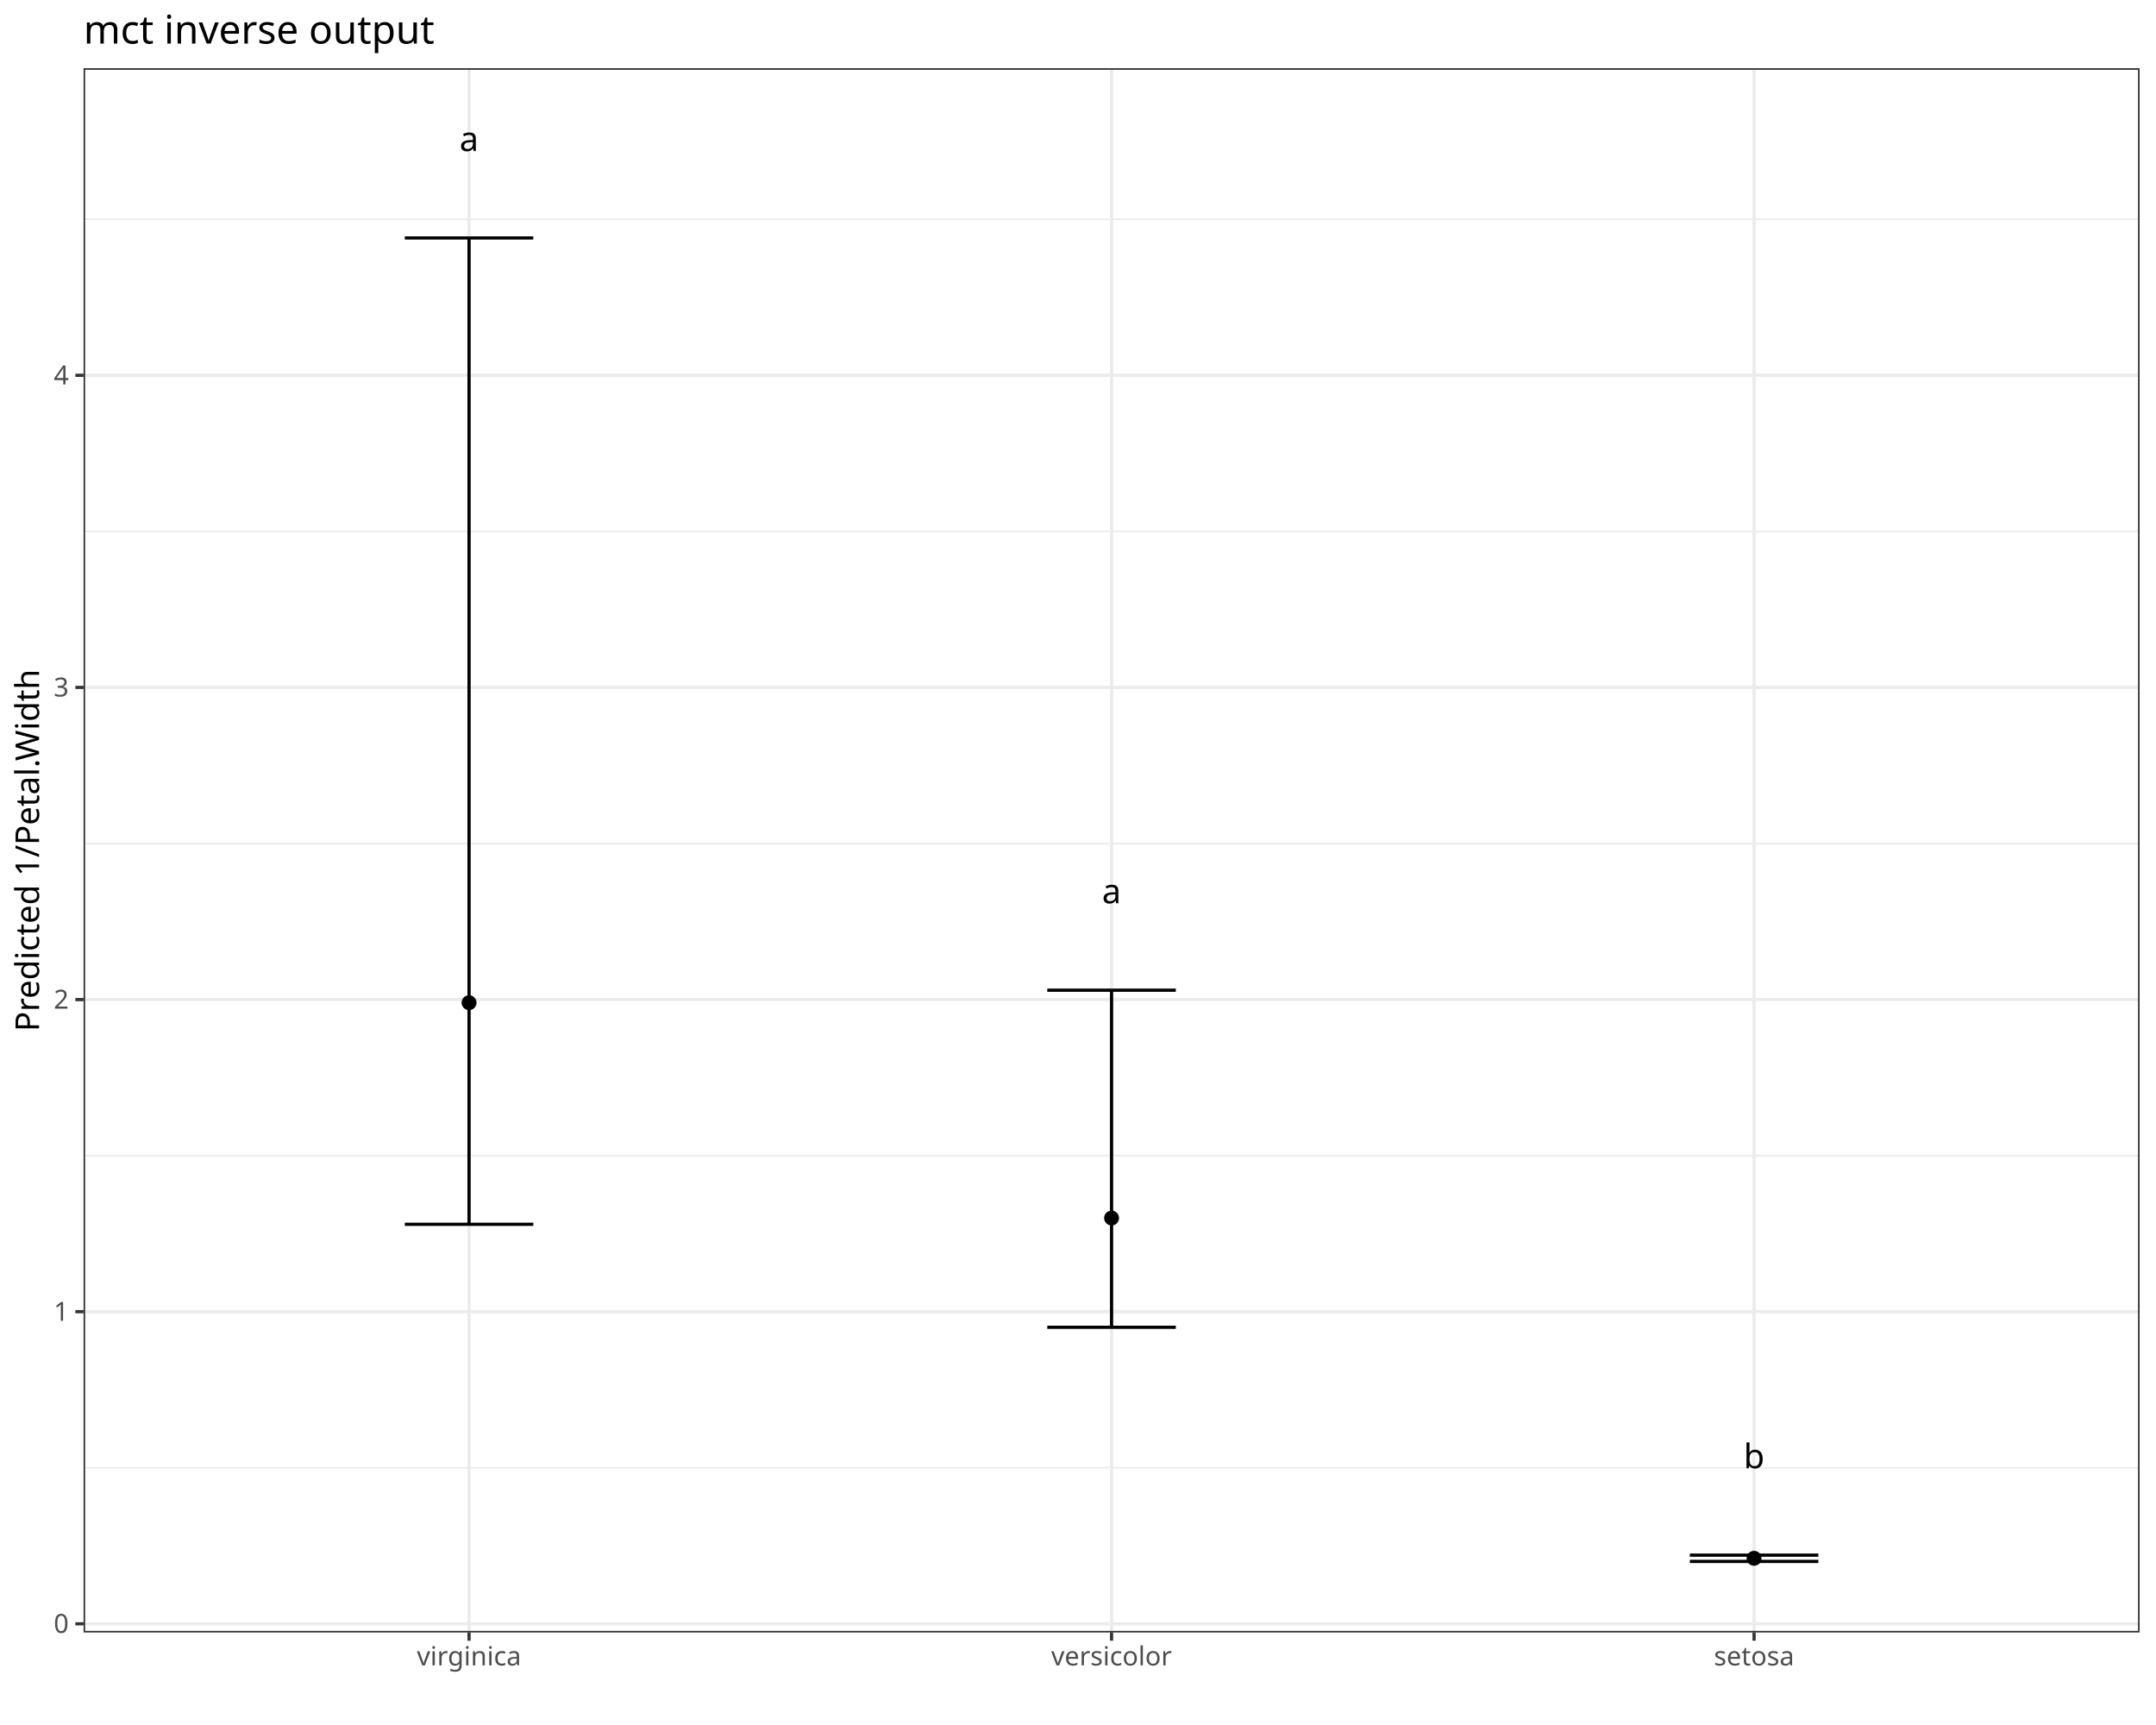
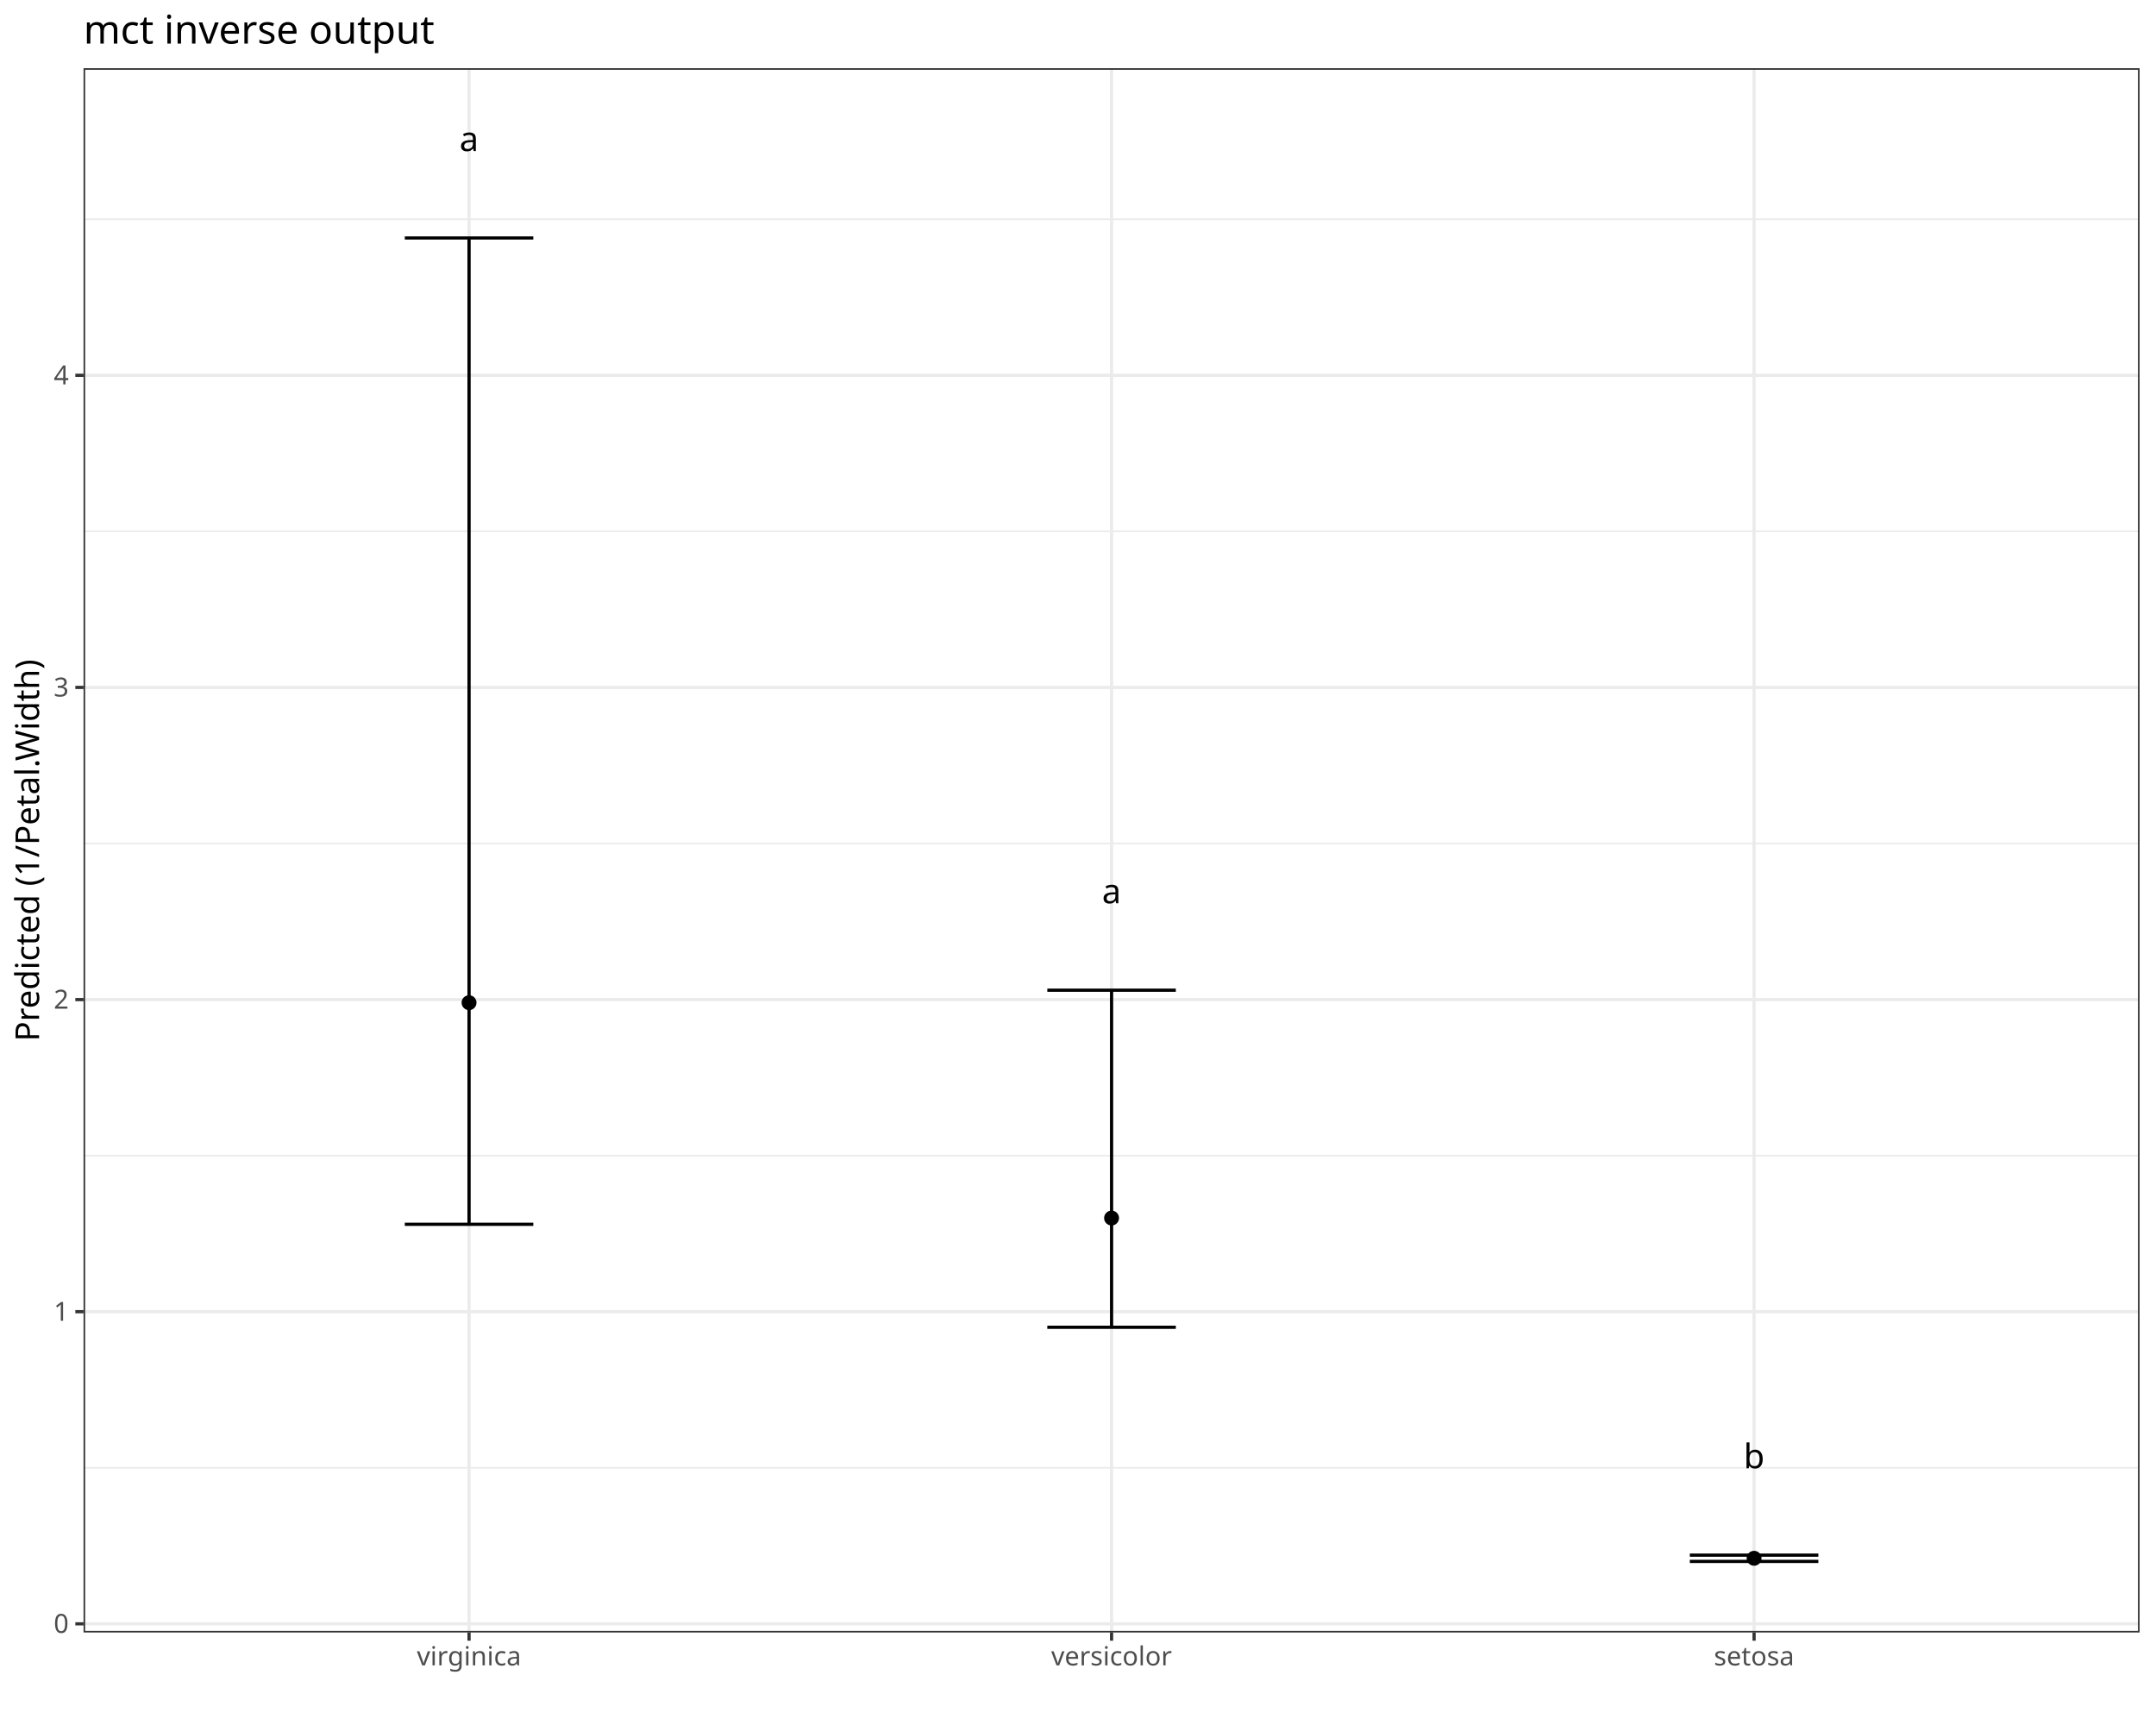
<svg xmlns="http://www.w3.org/2000/svg" class="svglite" data-engine-version="2.0" width="720.00pt" height="576.00pt" viewBox="0 0 720.00 576.00">
  <defs>
    <style type="text/css">
    .svglite line, .svglite polyline, .svglite polygon, .svglite path, .svglite rect, .svglite circle {
      fill: none;
      stroke: #000000;
      stroke-linecap: round;
      stroke-linejoin: round;
      stroke-miterlimit: 10.00;
    }
  </style>
  </defs>
  <rect width="100%" height="100%" style="stroke: none; fill: #FFFFFF;" />
  <defs>
    <clipPath id="cpMC4wMHw3MjAuMDB8MC4wMHw1NzYuMDA=">
      <rect x="0.00" y="0.00" width="720.00" height="576.00" />
    </clipPath>
  </defs>
  <g clip-path="url(#cpMC4wMHw3MjAuMDB8MC4wMHw1NzYuMDA=)">
    <rect x="-0" y="0.00" width="720.00" height="576.00" style="stroke-width: 1.07; stroke: #FFFFFF; fill: #FFFFFF;" />
  </g>
  <defs>
    <clipPath id="cpMjcuOTB8NzE0LjUyfDIyLjc4fDU0NS4xMQ==">
      <rect x="27.90" y="22.78" width="686.62" height="522.33" />
    </clipPath>
  </defs>
  <g clip-path="url(#cpMjcuOTB8NzE0LjUyfDIyLjc4fDU0NS4xMQ==)">
    <rect x="27.90" y="22.78" width="686.62" height="522.33" style="stroke-width: 1.07; stroke: none; fill: #FFFFFF;" />
    <polyline points="27.90,490.10 714.52,490.10 " style="stroke-width: 0.53; stroke: #EBEBEB; stroke-linecap: butt;" />
    <polyline points="27.90,385.88 714.52,385.88 " style="stroke-width: 0.53; stroke: #EBEBEB; stroke-linecap: butt;" />
    <polyline points="27.90,281.66 714.52,281.66 " style="stroke-width: 0.53; stroke: #EBEBEB; stroke-linecap: butt;" />
    <polyline points="27.90,177.43 714.52,177.43 " style="stroke-width: 0.53; stroke: #EBEBEB; stroke-linecap: butt;" />
    <polyline points="27.90,73.21 714.52,73.21 " style="stroke-width: 0.53; stroke: #EBEBEB; stroke-linecap: butt;" />
    <polyline points="27.90,542.22 714.52,542.22 " style="stroke-width: 1.07; stroke: #EBEBEB; stroke-linecap: butt;" />
    <polyline points="27.90,437.99 714.52,437.99 " style="stroke-width: 1.07; stroke: #EBEBEB; stroke-linecap: butt;" />
    <polyline points="27.90,333.77 714.52,333.77 " style="stroke-width: 1.07; stroke: #EBEBEB; stroke-linecap: butt;" />
    <polyline points="27.90,229.54 714.52,229.54 " style="stroke-width: 1.07; stroke: #EBEBEB; stroke-linecap: butt;" />
    <polyline points="27.90,125.32 714.52,125.32 " style="stroke-width: 1.07; stroke: #EBEBEB; stroke-linecap: butt;" />
    <polyline points="156.64,545.11 156.64,22.78 " style="stroke-width: 1.07; stroke: #EBEBEB; stroke-linecap: butt;" />
    <polyline points="371.21,545.11 371.21,22.78 " style="stroke-width: 1.07; stroke: #EBEBEB; stroke-linecap: butt;" />
    <polyline points="585.78,545.11 585.78,22.78 " style="stroke-width: 1.07; stroke: #EBEBEB; stroke-linecap: butt;" />
    <circle cx="156.64" cy="334.81" r="2.49" style="stroke-width: 0.71; stroke: none; fill: #000000;" />
    <circle cx="371.21" cy="406.72" r="2.49" style="stroke-width: 0.71; stroke: none; fill: #000000;" />
    <circle cx="585.78" cy="520.33" r="2.49" style="stroke-width: 0.71; stroke: none; fill: #000000;" />
    <polyline points="135.18,408.81 178.10,408.81 " style="stroke-width: 1.07; stroke-linecap: butt;" />
    <polyline points="156.64,408.81 156.64,79.46 " style="stroke-width: 1.07; stroke-linecap: butt;" />
    <polyline points="135.18,79.46 178.10,79.46 " style="stroke-width: 1.07; stroke-linecap: butt;" />
    <polyline points="349.75,443.20 392.67,443.20 " style="stroke-width: 1.07; stroke-linecap: butt;" />
    <polyline points="371.21,443.20 371.21,330.64 " style="stroke-width: 1.07; stroke-linecap: butt;" />
    <polyline points="349.75,330.64 392.67,330.64 " style="stroke-width: 1.07; stroke-linecap: butt;" />
    <polyline points="564.32,521.37 607.24,521.37 " style="stroke-width: 1.07; stroke-linecap: butt;" />
    <polyline points="585.78,521.37 585.78,519.29 " style="stroke-width: 1.07; stroke-linecap: butt;" />
    <polyline points="564.32,519.29 607.24,519.29 " style="stroke-width: 1.07; stroke-linecap: butt;" />
    <text x="156.64" y="50.44" text-anchor="middle" style="font-size: 11.38px; font-family: sans;" textLength="6.33px" lengthAdjust="spacingAndGlyphs">a</text>
    <text x="371.21" y="301.62" text-anchor="middle" style="font-size: 11.38px; font-family: sans;" textLength="6.33px" lengthAdjust="spacingAndGlyphs">a</text>
    <text x="585.78" y="490.27" text-anchor="middle" style="font-size: 11.38px; font-family: sans;" textLength="6.33px" lengthAdjust="spacingAndGlyphs">b</text>
    <rect x="27.90" y="22.78" width="686.62" height="522.33" style="stroke-width: 1.07; stroke: #333333;" />
  </g>
  <g clip-path="url(#cpMC4wMHw3MjAuMDB8MC4wMHw1NzYuMDA=)">
    <text x="22.97" y="545.24" text-anchor="end" style="font-size: 8.80px; fill: #4D4D4D; font-family: sans;" textLength="4.89px" lengthAdjust="spacingAndGlyphs">0</text>
    <text x="22.97" y="441.02" text-anchor="end" style="font-size: 8.80px; fill: #4D4D4D; font-family: sans;" textLength="4.89px" lengthAdjust="spacingAndGlyphs">1</text>
    <text x="22.97" y="336.80" text-anchor="end" style="font-size: 8.80px; fill: #4D4D4D; font-family: sans;" textLength="4.89px" lengthAdjust="spacingAndGlyphs">2</text>
    <text x="22.97" y="232.57" text-anchor="end" style="font-size: 8.80px; fill: #4D4D4D; font-family: sans;" textLength="4.89px" lengthAdjust="spacingAndGlyphs">3</text>
    <text x="22.97" y="128.35" text-anchor="end" style="font-size: 8.80px; fill: #4D4D4D; font-family: sans;" textLength="4.89px" lengthAdjust="spacingAndGlyphs">4</text>
    <polyline points="25.16,542.22 27.90,542.22 " style="stroke-width: 1.07; stroke: #333333; stroke-linecap: butt;" />
    <polyline points="25.16,437.99 27.90,437.99 " style="stroke-width: 1.07; stroke: #333333; stroke-linecap: butt;" />
    <polyline points="25.16,333.77 27.90,333.77 " style="stroke-width: 1.07; stroke: #333333; stroke-linecap: butt;" />
    <polyline points="25.16,229.54 27.90,229.54 " style="stroke-width: 1.07; stroke: #333333; stroke-linecap: butt;" />
    <polyline points="25.16,125.32 27.90,125.32 " style="stroke-width: 1.07; stroke: #333333; stroke-linecap: butt;" />
    <polyline points="156.64,547.85 156.64,545.11 " style="stroke-width: 1.07; stroke: #333333; stroke-linecap: butt;" />
    <polyline points="371.21,547.85 371.21,545.11 " style="stroke-width: 1.07; stroke: #333333; stroke-linecap: butt;" />
    <polyline points="585.78,547.85 585.78,545.11 " style="stroke-width: 1.07; stroke: #333333; stroke-linecap: butt;" />
    <text x="156.64" y="556.10" text-anchor="middle" style="font-size: 8.80px; fill: #4D4D4D; font-family: sans;" textLength="32.28px" lengthAdjust="spacingAndGlyphs">virginica</text>
    <text x="371.21" y="556.10" text-anchor="middle" style="font-size: 8.80px; fill: #4D4D4D; font-family: sans;" textLength="37.66px" lengthAdjust="spacingAndGlyphs">versicolor</text>
    <text x="585.78" y="556.10" text-anchor="middle" style="font-size: 8.80px; fill: #4D4D4D; font-family: sans;" textLength="25.94px" lengthAdjust="spacingAndGlyphs">setosa</text>
-     <text transform="translate(13.05,283.95) rotate(-90)" text-anchor="middle" style="font-size: 11.00px; font-family: sans;" textLength="114.95px" lengthAdjust="spacingAndGlyphs">Predicted 1/Petal.Width</text>
+     <text transform="translate(13.05,283.95) rotate(-90)" text-anchor="middle" style="font-size: 11.00px; font-family: sans;" textLength="122.28px" lengthAdjust="spacingAndGlyphs">Predicted (1/Petal.Width)</text>
    <text x="27.90" y="14.56" style="font-size: 13.20px; font-family: sans;" textLength="107.87px" lengthAdjust="spacingAndGlyphs">mct inverse output</text>
  </g>
</svg>
